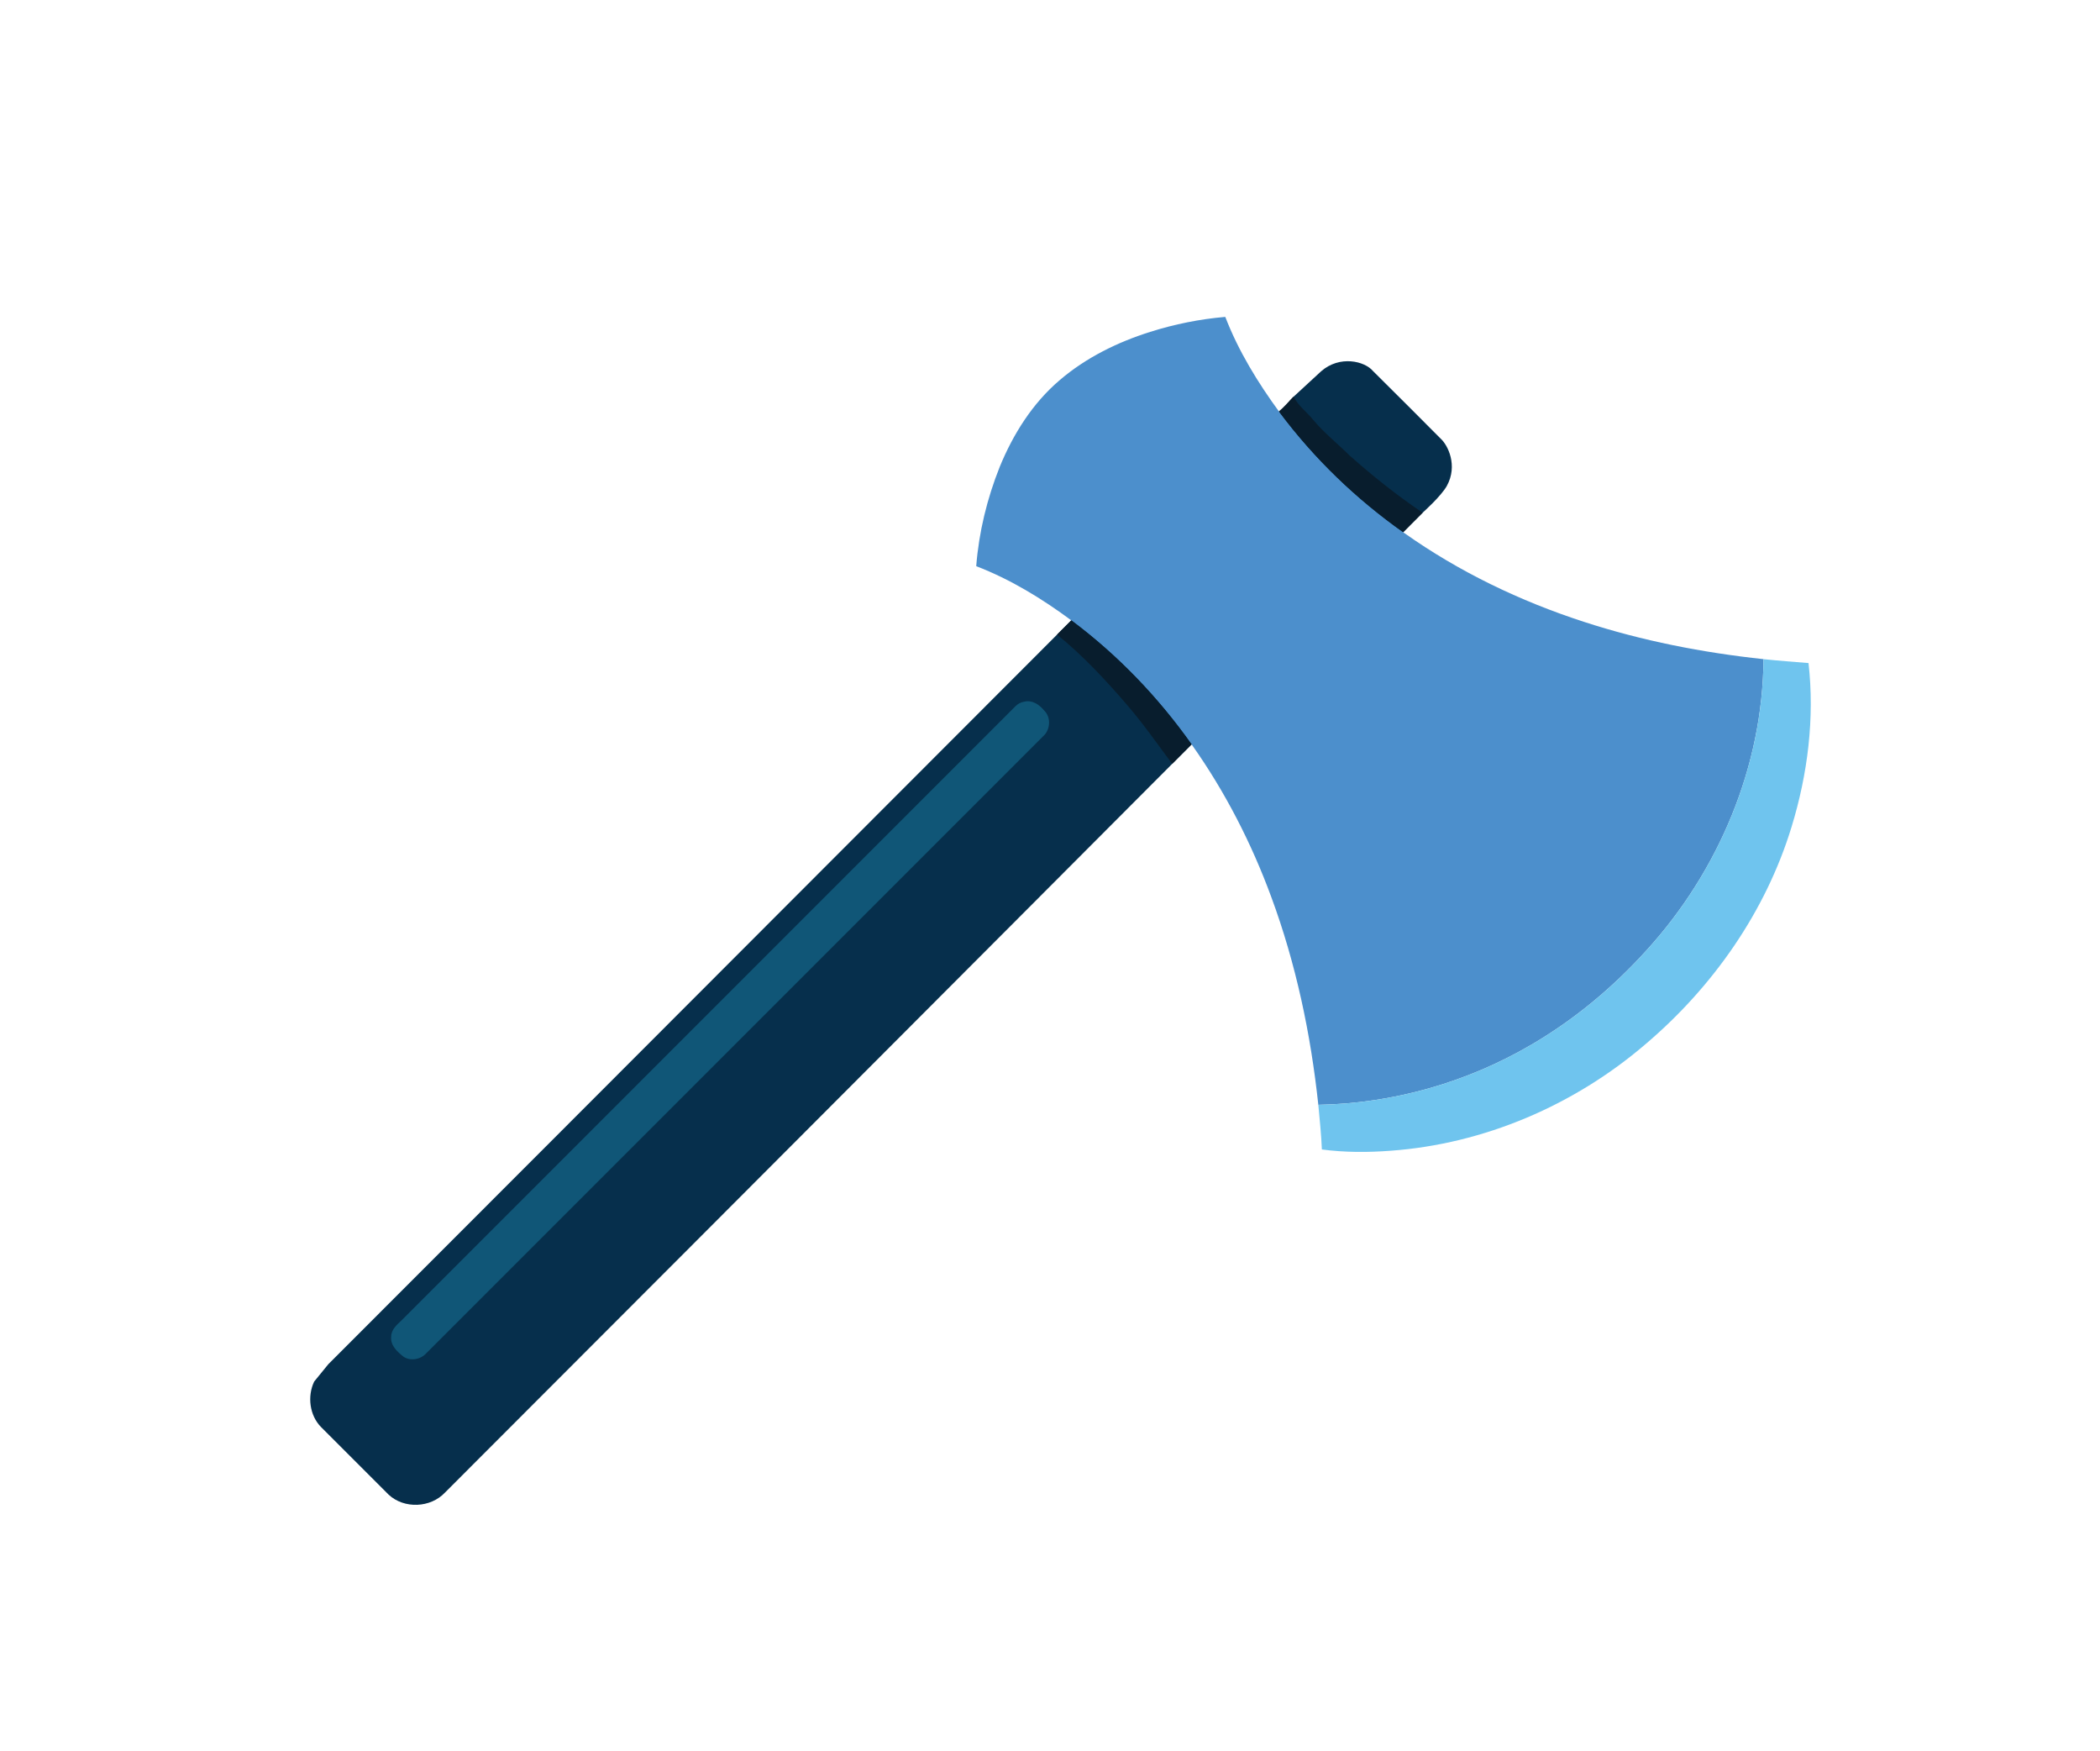
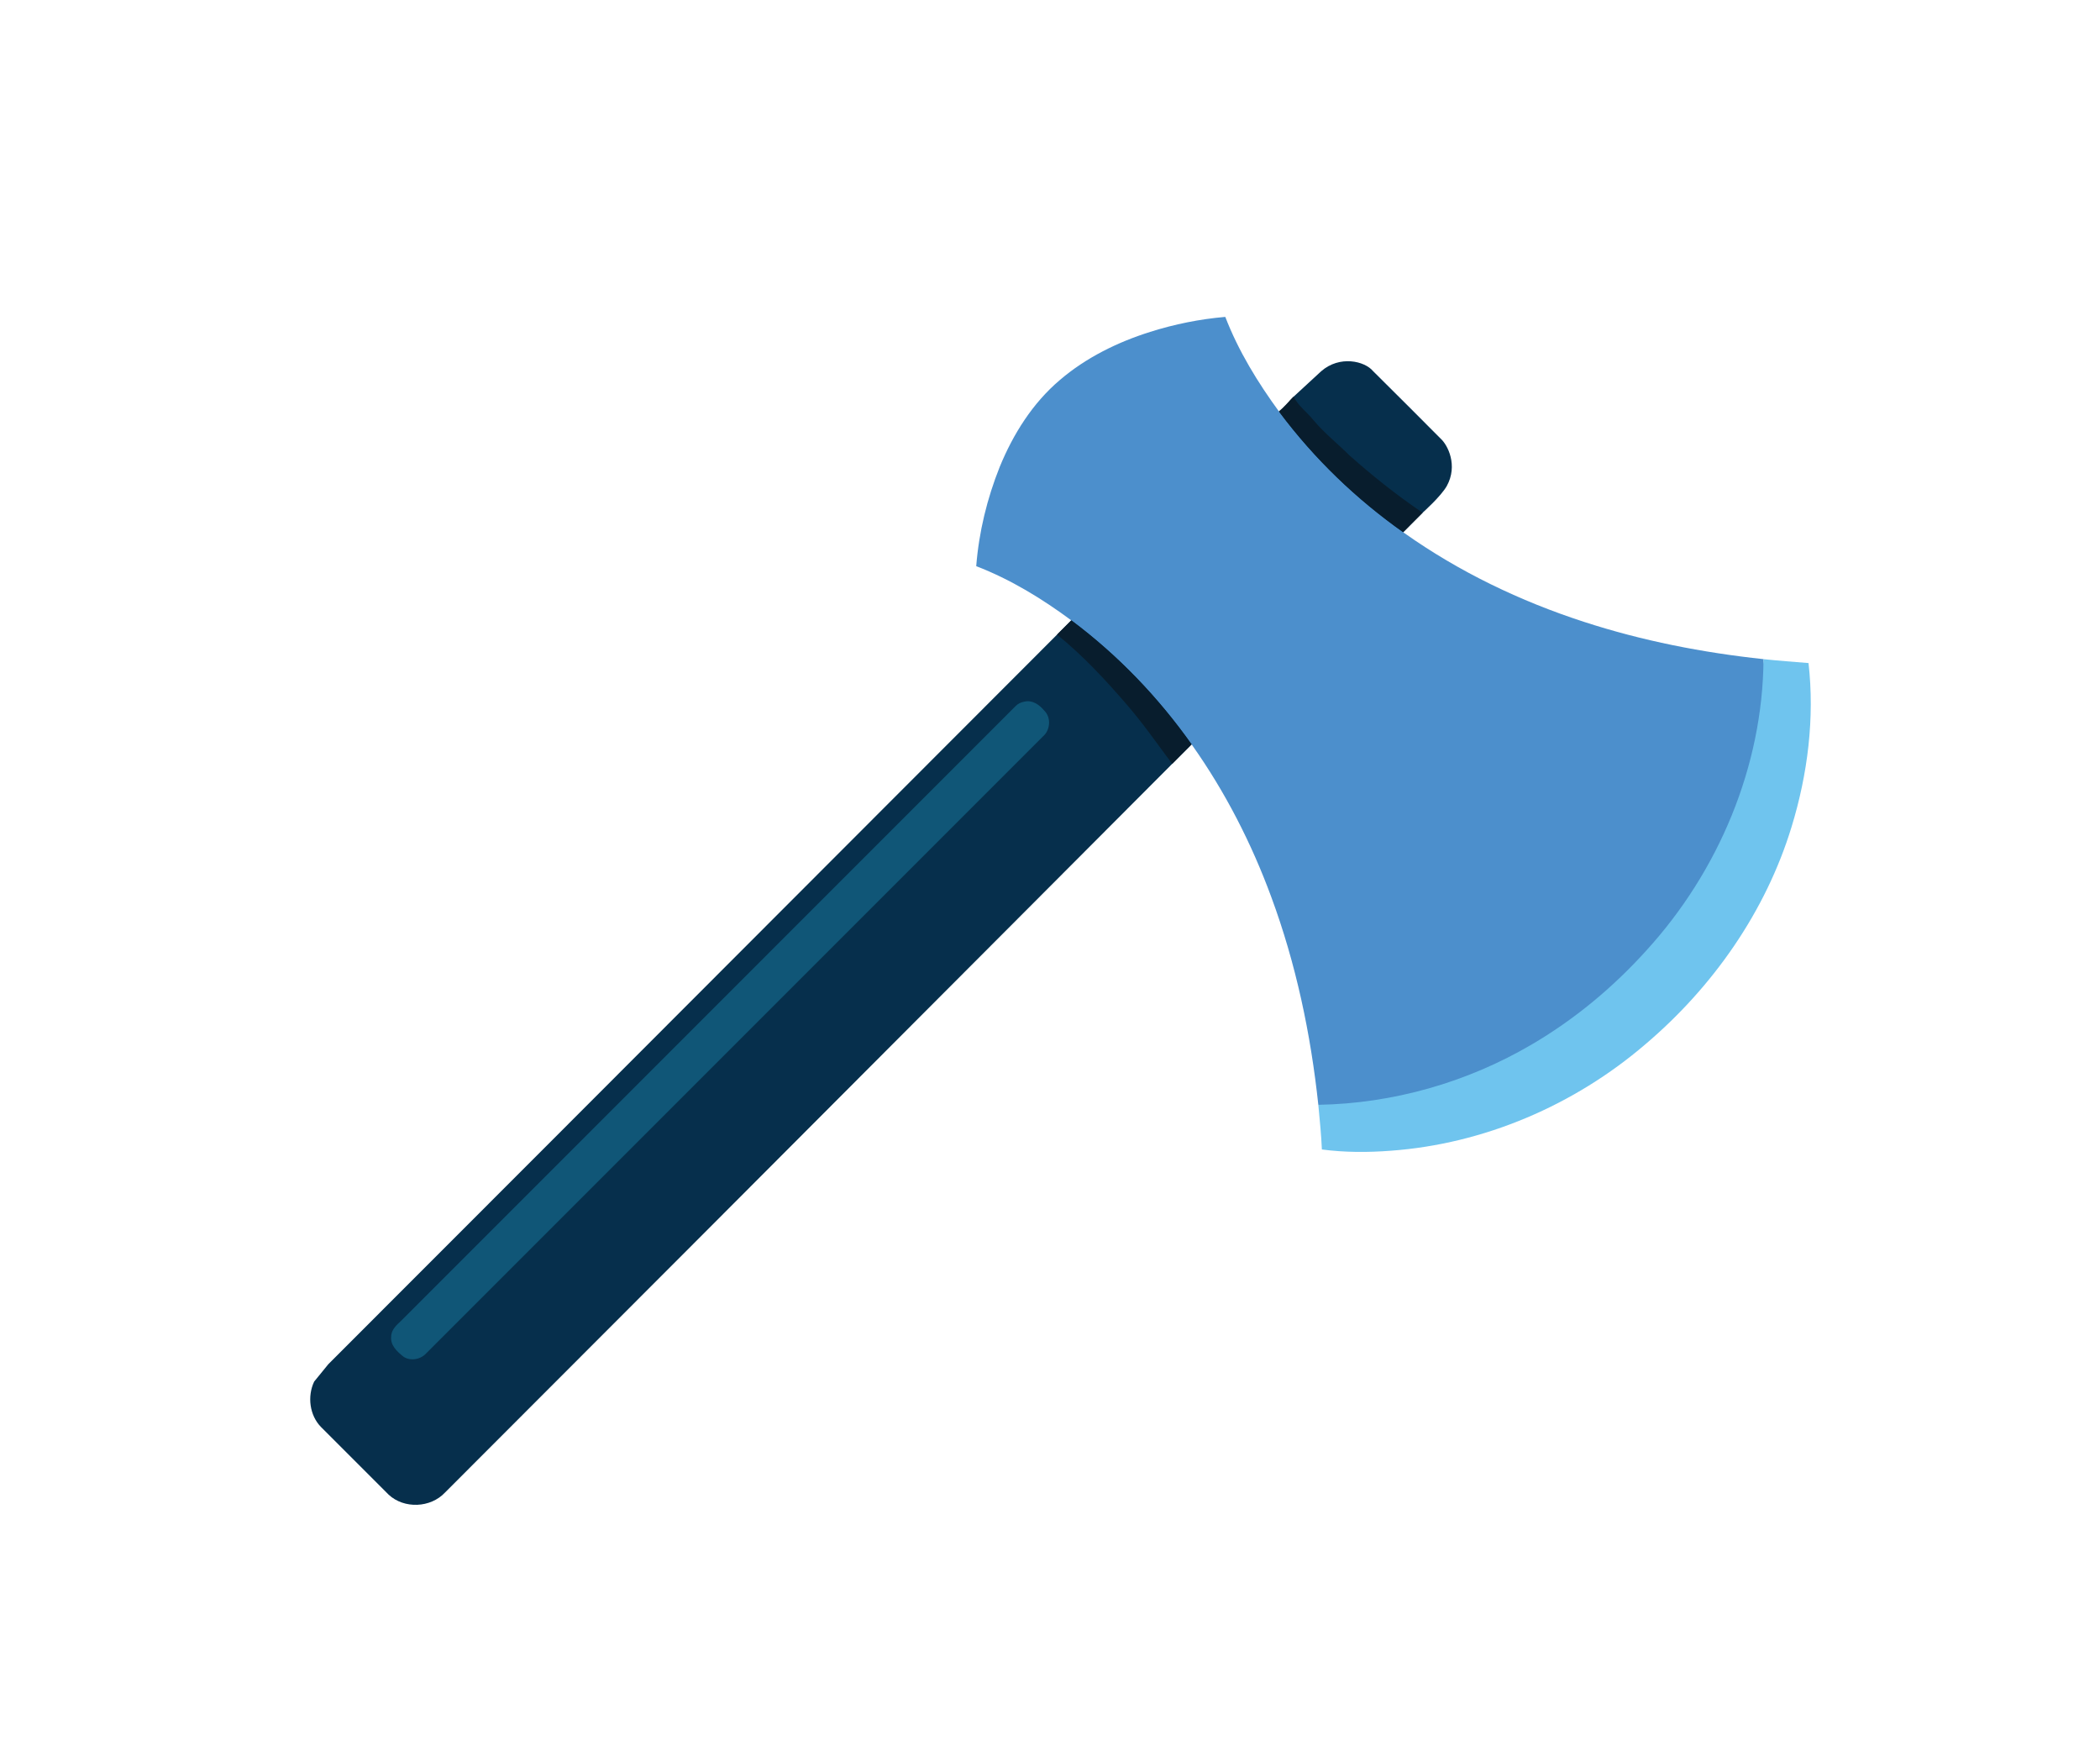
<svg xmlns="http://www.w3.org/2000/svg" version="1.1" id="svg2" xml:space="preserve" width="4000" height="3333.333" viewBox="0 0 4000 3333.333">
  <g>
    <path d="M625.467 2597.73C1083.56 2139.77 1981.05 1240.55 2448.3 773.208C2453.24 768.271 2456.89 762.306 2461.73 757.466C2478.26 742.342 2500.39 721.632 2516.4 707.066C2551.65 676.105 2599.46 687.514 2615.33 706.666C2676.4 767.552 2697.71 788.339 2744 835.199C2757.71 847.435 2777.36 886.266 2755.87 925.332C2744.82 945.076 2710.12 975.989 2710.12 975.989C2710.12 975.989 1309.87 2380.26 847.6 2842.26C820.133 2871.6 769.733 2873.73 740.267 2846.26C697.333 2803.46 654.533 2760.53 611.6 2717.6C589.6 2695.33 585.067 2658.93 598.4 2630.93" fill="#062f4c" fill-rule="nonzero" opacity="1" stroke="none" />
-     <path d="M2190.8 631.999C2237.2 617.333 2285.33 607.599 2333.87 603.466C2359.07 668.799 2396 728.799 2437.2 785.066C2503.6 873.732 2584.53 951.199 2674.93 1015.07C2779.2 1088.93 2895.6 1144.8 3016.93 1184.13C3127.87 1220.27 3243.07 1242.8 3359.07 1255.2C3357.73 1459.33 3273.33 1659.33 3136.27 1809.6C3072.53 1880.13 2998.67 1941.73 2916.53 1989.6C2794 2061.33 2653.07 2101.46 2511.07 2103.86C2496.67 1968.93 2468.53 1835.2 2421.33 1707.73C2383.73 1605.73 2333.73 1508 2270.8 1419.07C2206.93 1328.93 2129.87 1248 2041.33 1181.87C1985.2 1140.27 1924.93 1103.33 1859.47 1078.13C1864.53 1013.33 1880.13 949.332 1904.27 888.932C1929.87 826.532 1966.93 767.599 2018.67 723.732C2068.53 681.066 2128.53 651.599 2190.8 631.999" fill="#4c8fcc" fill-rule="nonzero" opacity="1" stroke="none" />
+     <path d="M2190.81 632.003C2237.21 617.337 2285.34 607.603 2333.88 603.47C2359.08 668.803 2396.01 728.803 2437.21 785.07C2503.61 873.736 2584.54 951.203 2674.94 1015.07C2779.21 1088.93 2895.61 1144.8 3016.94 1184.13C3127.88 1220.27 3243.1 1242.8 3359.1 1255.2C3359.02 1267.1 3364.68 1278.99 3364.17 1290.87C3355.92 1482.91 3285.04 1671.94 3155.96 1813.45C3092.22 1883.98 3007.74 1949.13 2925.6 1997C2786.65 2093.67 2577.12 2112.7 2544.59 2111.95C2533.52 2111.69 2522.38 2103.7 2511.08 2103.89C2496.68 1968.96 2468.54 1835.2 2421.34 1707.73C2383.74 1605.73 2333.74 1508 2270.81 1419.07C2206.94 1328.93 2129.88 1248 2041.34 1181.87C1985.21 1140.27 1924.94 1103.33 1859.48 1078.13C1864.54 1013.33 1880.14 949.336 1904.28 888.936C1929.88 826.536 1966.94 767.603 2018.68 723.736C2068.54 681.07 2128.54 651.603 2190.81 632.003" fill="#4c8fcc" fill-rule="nonzero" opacity="1" stroke="none" />
    <path d="M2435.89 783.274C2446.42 775.007 2454.5 764.42 2464.1 755.353C2472.1 772.153 2489.73 785.066 2501.2 799.332C2521.87 824.266 2547.33 844.266 2570.27 867.066C2615.2 906.932 2660.01 942.635 2709.74 976.368C2697.21 988.768 2685.13 1001.1 2672.73 1013.5C2582.19 949.63 2503.6 873.732 2437.2 785.066" fill="#081d2d" fill-rule="nonzero" opacity="1" stroke="none" />
    <path d="M2040.54 1181.27C2129.08 1247.4 2206.05 1327.41 2269.78 1417.55C2257.65 1429.81 2244.88 1442.24 2232.75 1454.64C2204.48 1416.78 2178.01 1378.47 2147.08 1342.74C2105.88 1294.74 2062.61 1248.3 2013.41 1208.43C2022.47 1199.5 2031.48 1190.34 2040.54 1181.27" fill="#081d2d" fill-rule="nonzero" opacity="1" stroke="none" />
    <path d="M3359.07 1255.2C3387.6 1258.27 3416.27 1260.27 3444.8 1262.67C3456.67 1367.33 3443.33 1474 3412.53 1574.53C3363.2 1736.13 3262.53 1879.6 3134.13 1988.53C2998.93 2104.53 2827.07 2178.4 2648.93 2191.33C2605.33 2194.66 2561.33 2194.66 2517.87 2188.93C2516.67 2160.53 2513.73 2132.13 2511.07 2103.86C2653.07 2101.46 2794 2061.33 2916.53 1989.6C2998.67 1941.73 3072.67 1880.13 3136.27 1809.6C3273.33 1659.33 3357.73 1459.33 3359.07 1255.2" fill="#6fc4ee" fill-rule="nonzero" opacity="1" stroke="none" />
    <path d="M1951.2 1336.13C1966.27 1332.53 1979.87 1342 1988.93 1353.07C2002.67 1366.27 2000.67 1390.53 1986.4 1402.53C1594.8 1794.13 1203.2 2185.73 811.6 2577.33C801.067 2588.93 781.467 2592.53 768.267 2583.33C756.667 2574 743.467 2562.13 745.067 2545.6C745.067 2532 755.733 2522.93 764.667 2514.53C1154.53 2124.4 1544.8 1734.53 1934.67 1344.4C1939.07 1339.87 1945.07 1337.2 1951.2 1336.13" fill="#105677" fill-rule="nonzero" opacity="1" stroke="none" />
  </g>
</svg>
